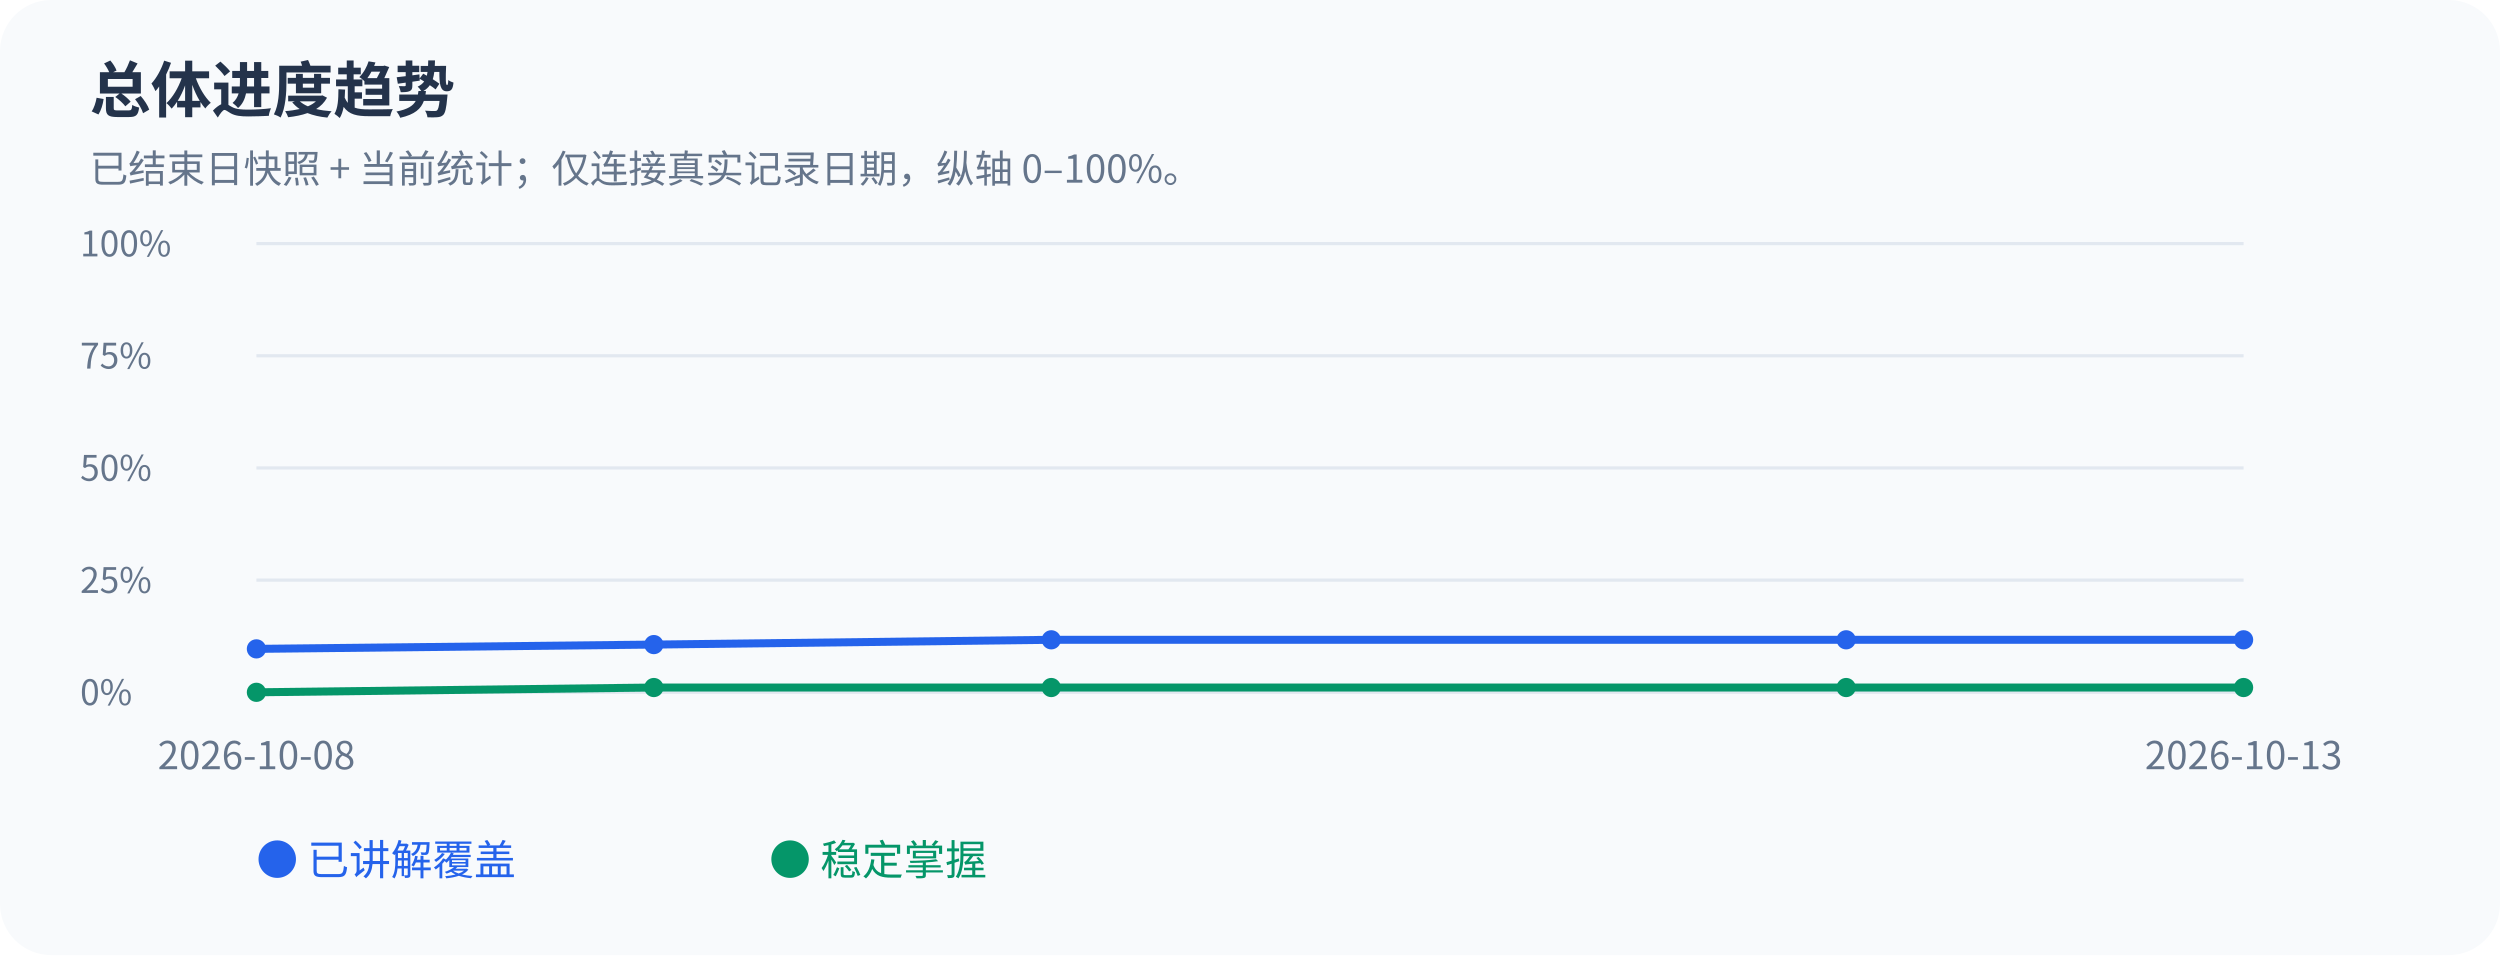
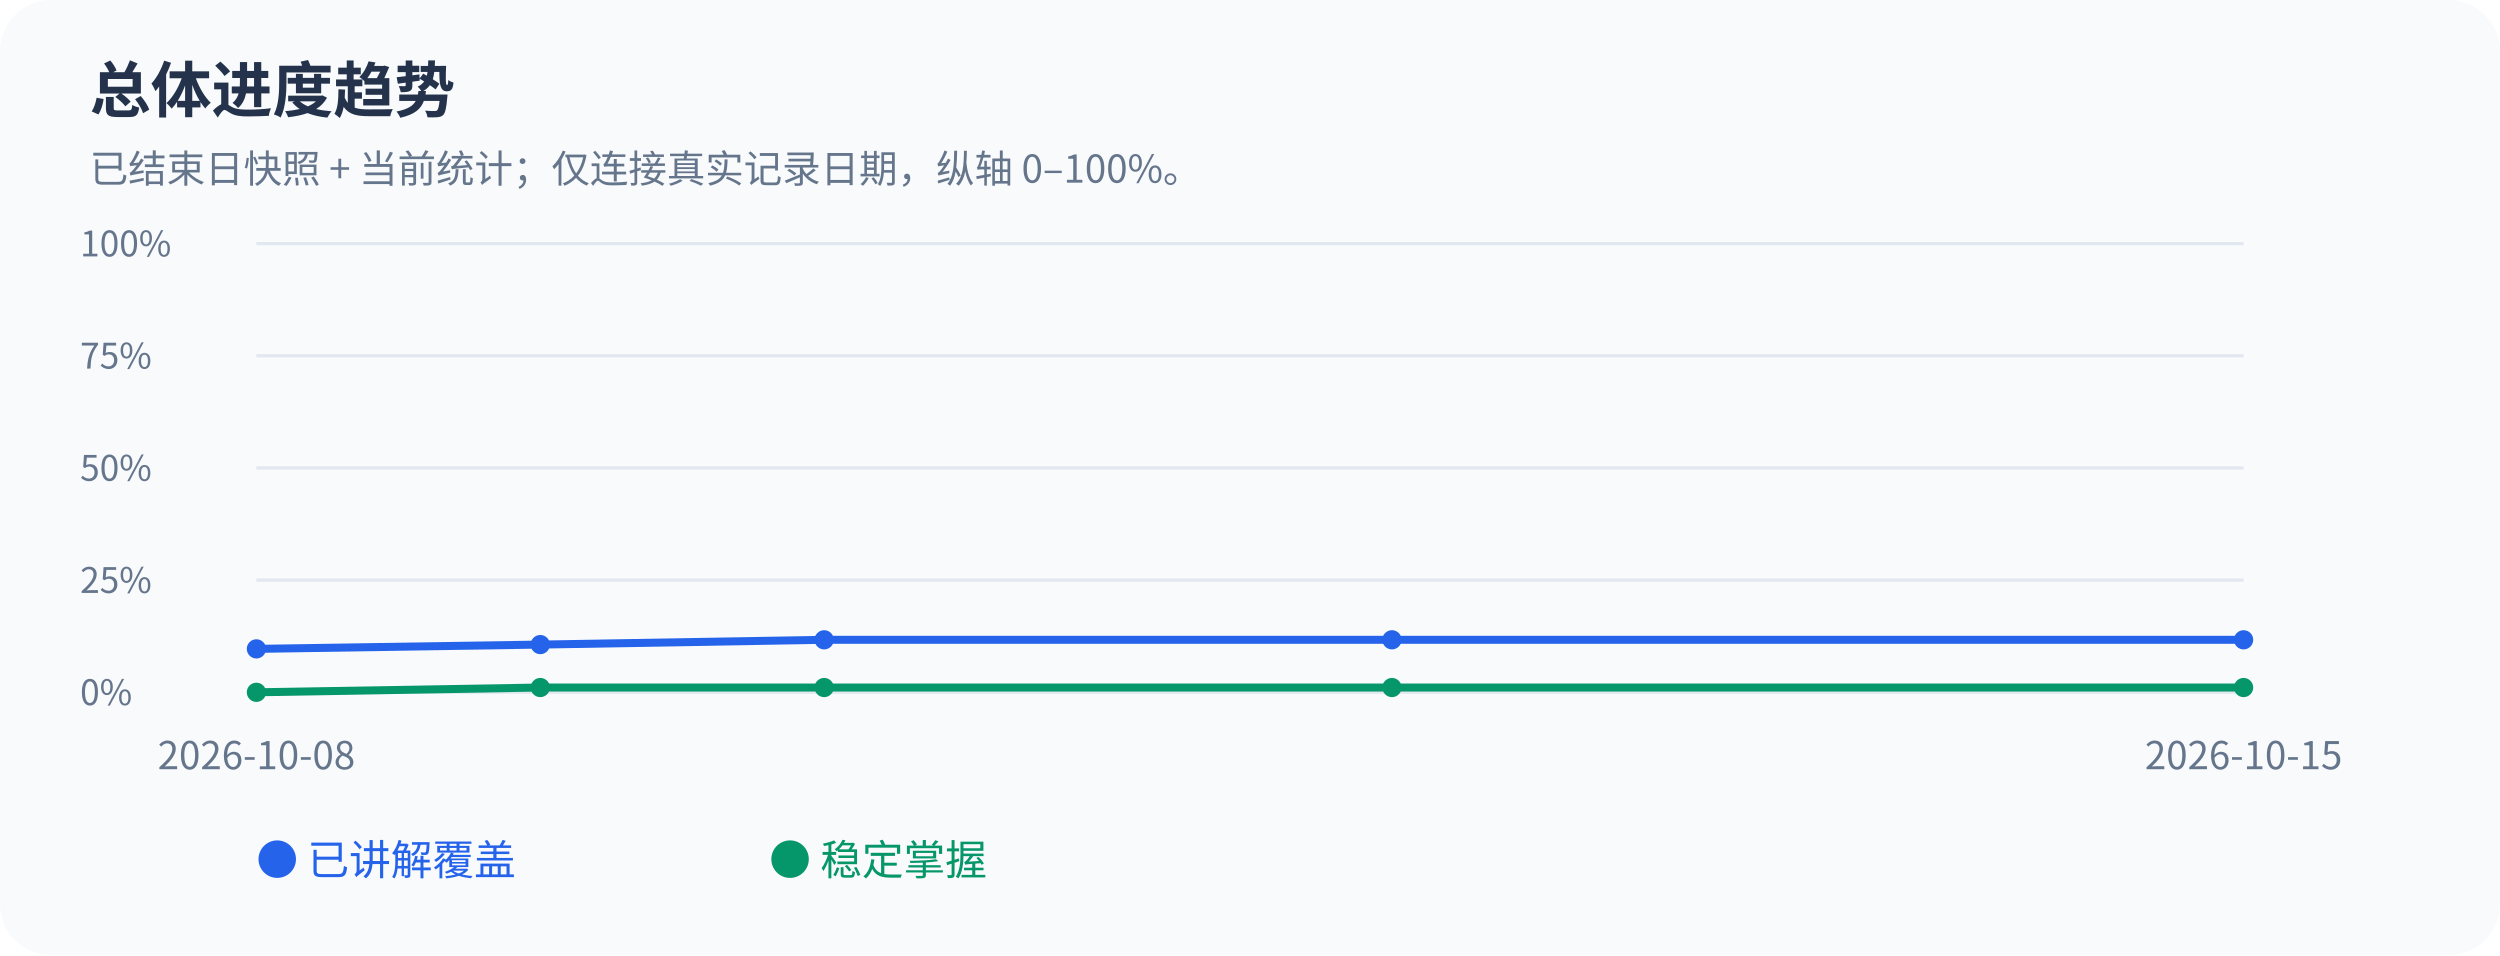
<svg xmlns="http://www.w3.org/2000/svg" width="780" height="298" viewBox="0 0 780 298" role="img" aria-labelledby="title desc">
  <style>text{font-family:system-ui,"Noto Sans CJK SC","Microsoft YaHei",sans-serif;fill:#24334b}.muted{fill:#65758b}.blue{fill:#2563eb}.green{fill:#059669}</style>
  <rect width="100%" height="100%" rx="16" fill="#f8fafc" />
  <text x="28" y="35" font-size="19" font-weight="700">总体进度趋势</text>
  <text x="28" y="57" class="muted" font-size="12">已结束日快照 + 当前统计；仅连接真实记录日期，纵轴 0–100%。</text>
  <line x1="80" y1="216" x2="700" y2="216" stroke="#e2e8f0" />
  <text x="25" y="220" font-size="11" class="muted">0%</text>
  <line x1="80" y1="181.0" x2="700" y2="181.0" stroke="#e2e8f0" />
  <text x="25" y="185.0" font-size="11" class="muted">25%</text>
  <line x1="80" y1="146.0" x2="700" y2="146.0" stroke="#e2e8f0" />
  <text x="25" y="150.0" font-size="11" class="muted">50%</text>
  <line x1="80" y1="111.0" x2="700" y2="111.0" stroke="#e2e8f0" />
  <text x="25" y="115.0" font-size="11" class="muted">75%</text>
  <line x1="80" y1="76" x2="700" y2="76" stroke="#e2e8f0" />
  <text x="25" y="80" font-size="11" class="muted">100%</text>
  <circle cx="80.00" cy="202.45" r="3" fill="#2563eb" />
-   <circle cx="204.00" cy="201.11" r="3" fill="#2563eb" />
-   <circle cx="328.00" cy="199.62" r="3" fill="#2563eb" />
-   <circle cx="576.00" cy="199.62" r="3" fill="#2563eb" />
+   <circle cx="168.57" cy="201.11" r="3" fill="#2563eb" />
+   <circle cx="257.14" cy="199.62" r="3" fill="#2563eb" />
+   <circle cx="434.29" cy="199.62" r="3" fill="#2563eb" />
  <circle cx="700.00" cy="199.62" r="3" fill="#2563eb" />
-   <polyline points="80.00,202.45 204.00,201.11 328.00,199.62 576.00,199.62 700.00,199.62" fill="none" stroke="#2563eb" stroke-width="2.5" />
+   <polyline points="80.00,202.45 168.57,201.11 257.14,199.62 434.29,199.62 700.00,199.62" fill="none" stroke="#2563eb" stroke-width="2.5" />
  <circle cx="80.00" cy="216.00" r="3" fill="#059669" />
-   <circle cx="204.00" cy="214.51" r="3" fill="#059669" />
-   <circle cx="328.00" cy="214.51" r="3" fill="#059669" />
-   <circle cx="576.00" cy="214.51" r="3" fill="#059669" />
+   <circle cx="168.57" cy="214.51" r="3" fill="#059669" />
+   <circle cx="257.14" cy="214.51" r="3" fill="#059669" />
+   <circle cx="434.29" cy="214.51" r="3" fill="#059669" />
  <circle cx="700.00" cy="214.51" r="3" fill="#059669" />
-   <polyline points="80.00,216.00 204.00,214.51 328.00,214.51 576.00,214.51 700.00,214.51" fill="none" stroke="#059669" stroke-width="2.5" />
+   <polyline points="80.00,216.00 168.57,214.51 257.14,214.51 434.29,214.51 700.00,214.51" fill="none" stroke="#059669" stroke-width="2.5" />
  <text x="80.00" y="240" text-anchor="middle" font-size="12" class="muted">2026-10-08</text>
-   <text x="700.00" y="240" text-anchor="middle" font-size="12" class="muted">2026-10-13</text>
+   <text x="700.00" y="240" text-anchor="middle" font-size="12" class="muted">2026-10-15</text>
  <text x="80" y="273" font-size="13" class="blue">● 已讲解覆盖</text>
  <text x="240" y="273" font-size="13" class="green">● 稳定掌握</text>
</svg>
